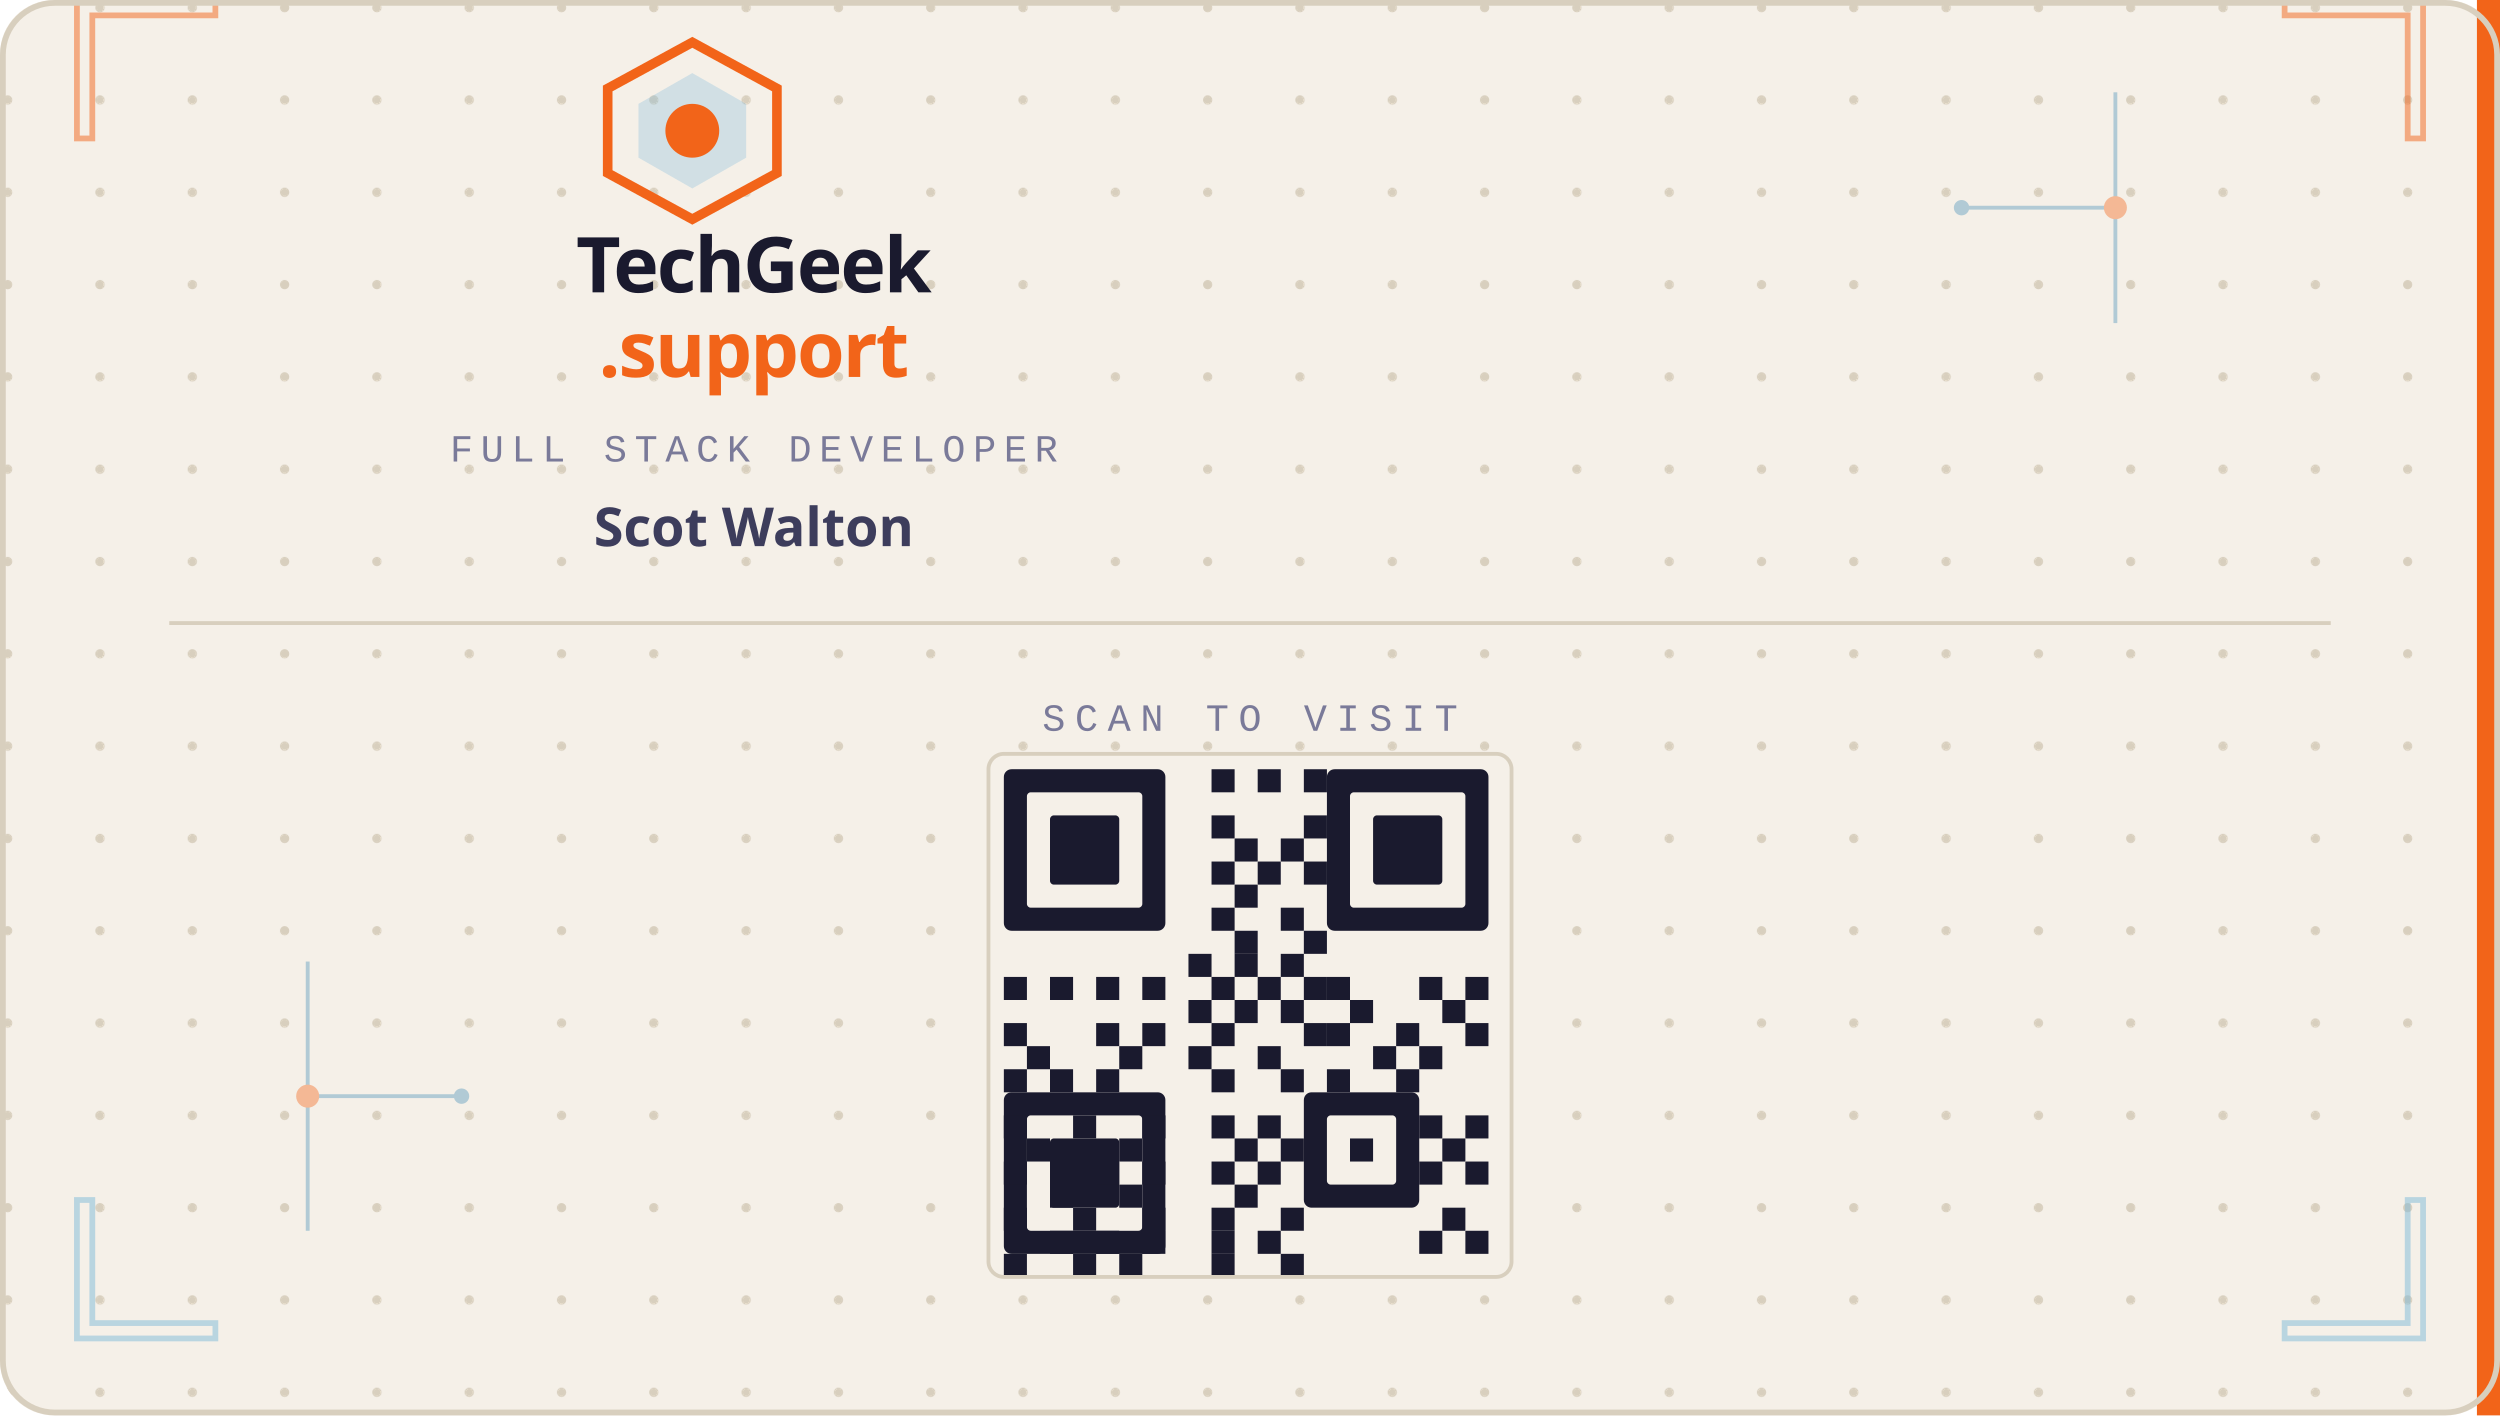
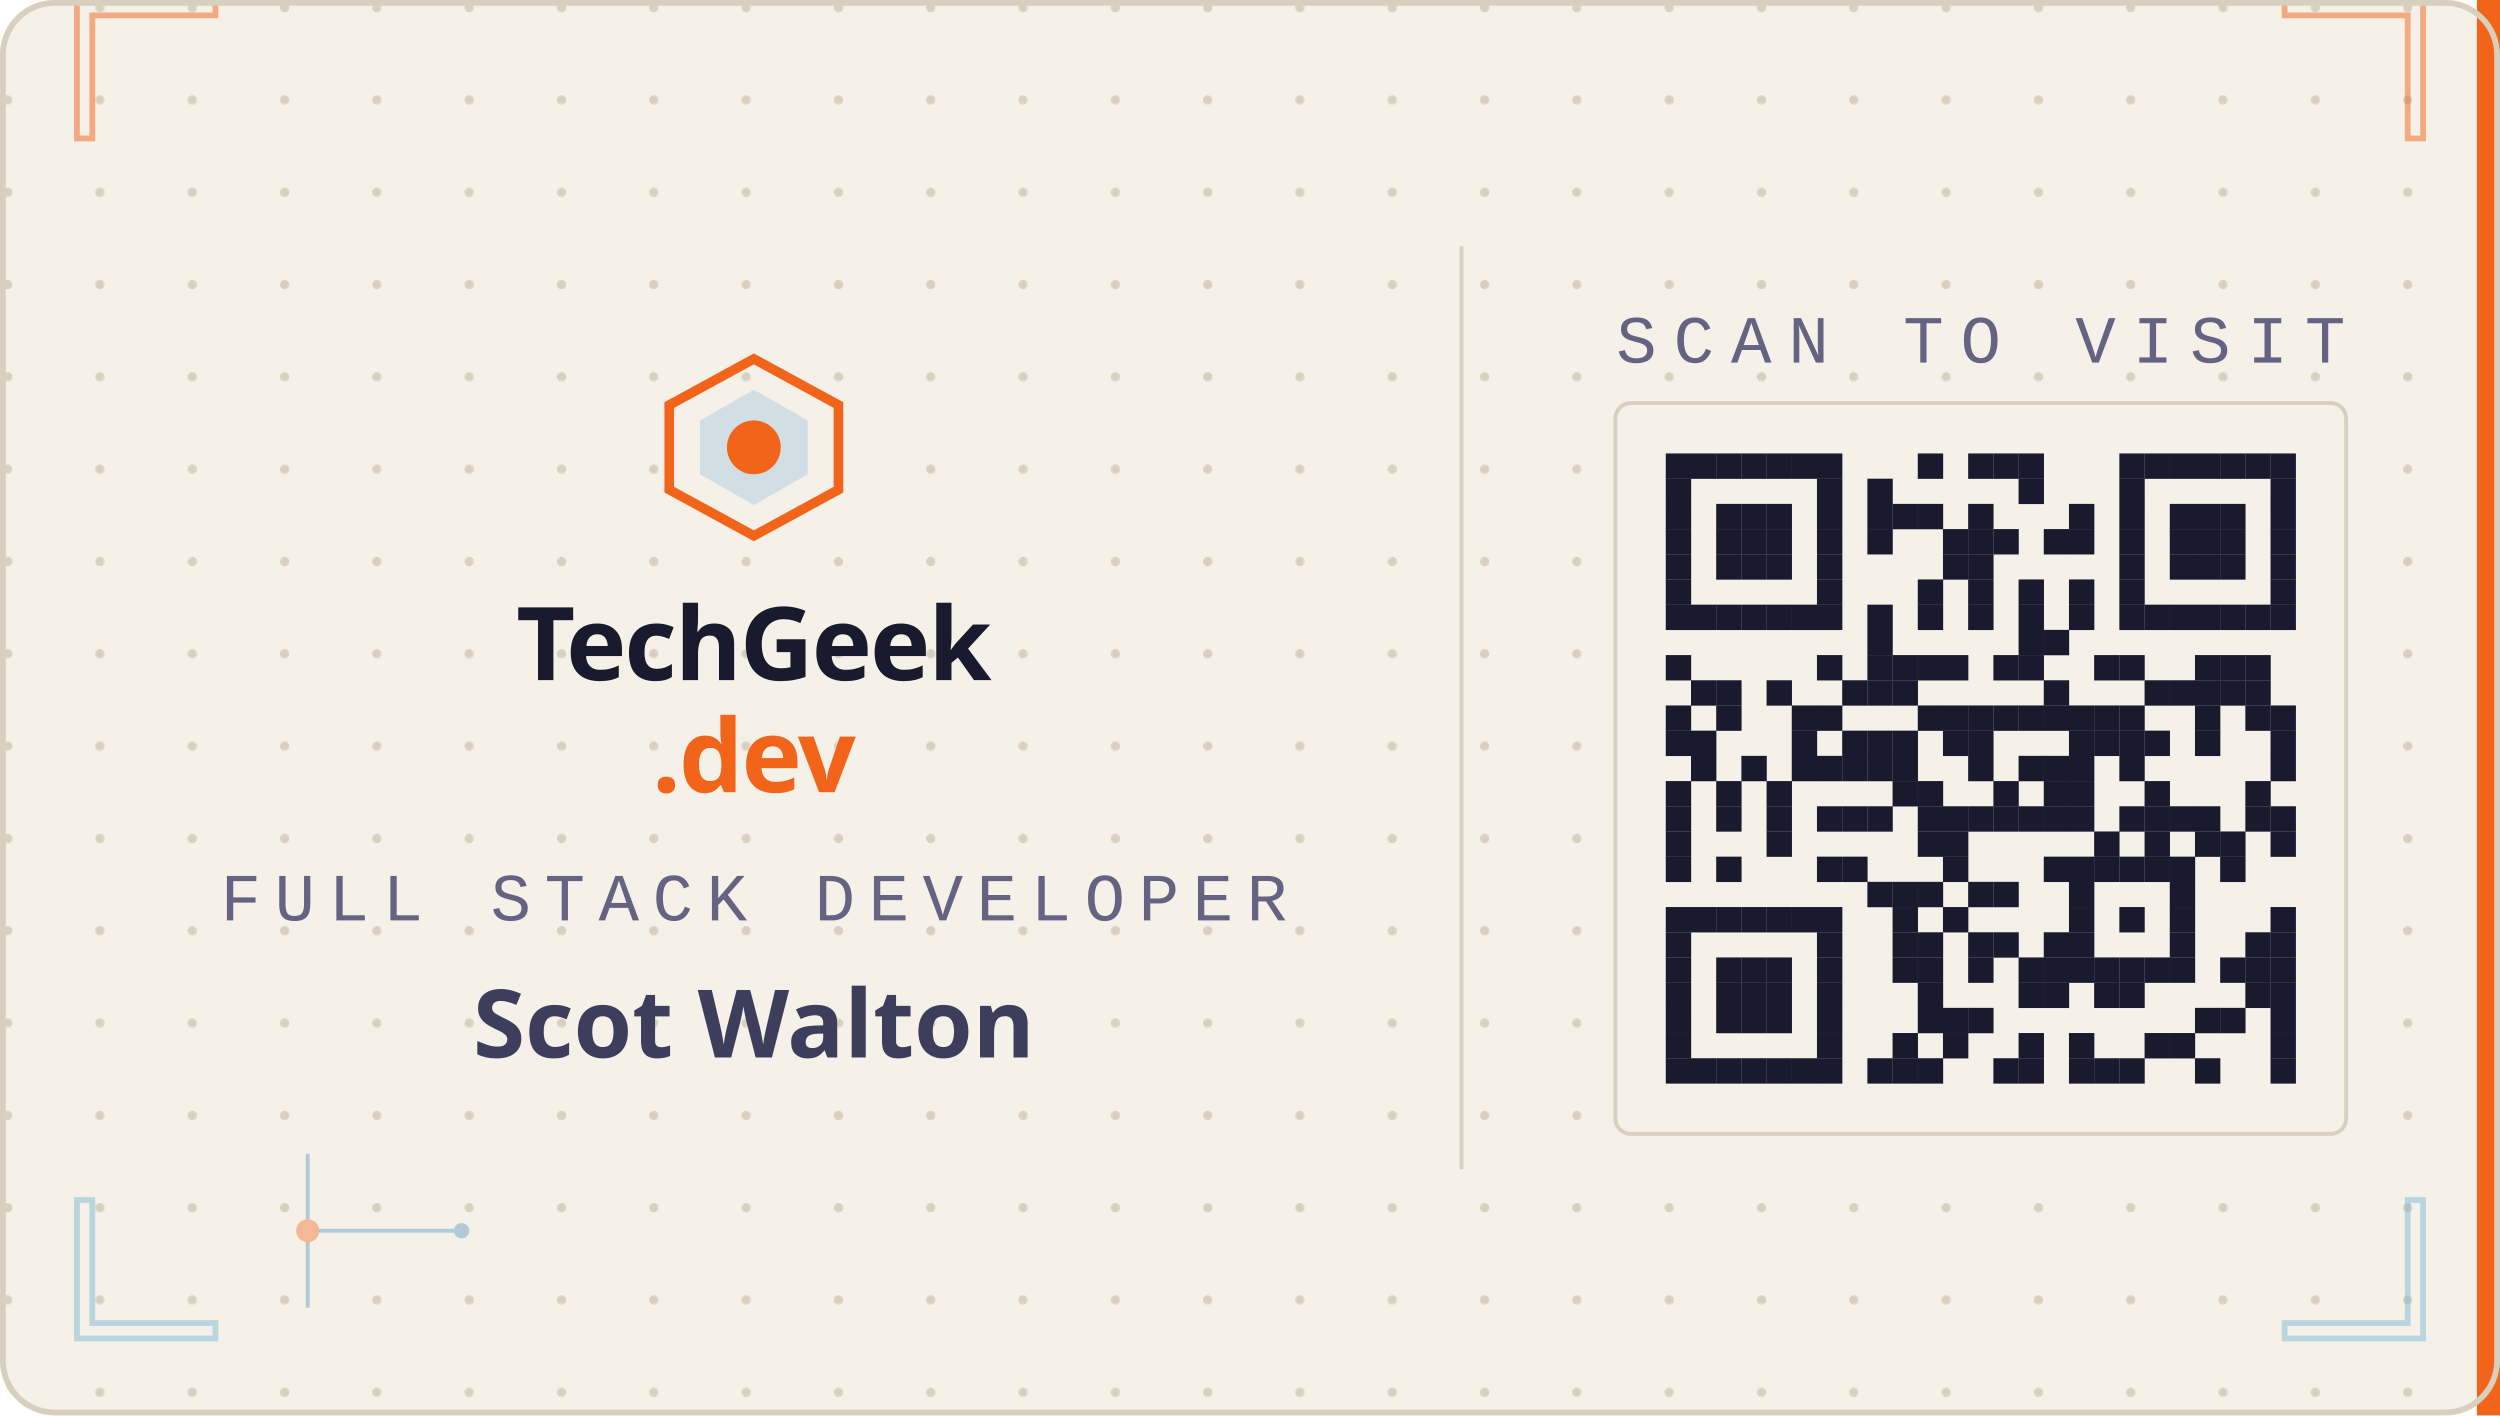
<svg xmlns="http://www.w3.org/2000/svg" width="100%" viewBox="0 0 650 368">
  <defs>
    <pattern id="db" x="0" y="0" width="24" height="24" patternUnits="userSpaceOnUse">
      <circle cx="2" cy="2" r="1.2" fill="#D8CFBE" />
    </pattern>
    <clipPath id="bc">
      <rect x="0" y="0" width="650" height="368" rx="14" />
    </clipPath>
  </defs>
  <rect width="650" height="368" rx="14" fill="#F5F0E8" />
  <rect width="650" height="368" rx="14" fill="url(#db)" clip-path="url(#bc)" />
  <rect x="644" width="6" height="368" fill="#F26419" />
  <polygon points="20,0 56,0 56,4 24,4 24,36 20,36" fill="none" stroke="#F26419" stroke-width="1.5" opacity="0.5" />
  <polygon points="630,0 594,0 594,4 626,4 626,36 630,36" fill="none" stroke="#F26419" stroke-width="1.5" opacity="0.5" />
  <polygon points="20,348 56,348 56,344 24,344 24,312 20,312" fill="none" stroke="#7DB9D8" stroke-width="1.5" opacity="0.5" />
  <polygon points="630,348 594,348 594,344 626,344 626,312 630,312" fill="none" stroke="#7DB9D8" stroke-width="1.5" opacity="0.5" />
-   <g transform="translate(154,8)">
+   <g transform="translate(170,90.31)">
    <polygon points="26,3 48,15 48,37 26,49 4,37 4,15" stroke="#F26419" stroke-width="2.5" fill="none" />
    <polygon points="26,11 40,19 40,33 26,41 12,33 12,19" fill="#7DB9D8" fill-opacity="0.3" />
    <circle cx="26" cy="26" r="7" fill="#F26419" />
  </g>
-   <text x="196" y="76" text-anchor="middle" font-family="'Syne','Arial Black',sans-serif" font-size="20" font-weight="800" letter-spacing="-0.5" fill="#1A1A2E">TechGeek</text>
-   <text x="196" y="98" text-anchor="middle" font-family="'Syne','Arial Black',sans-serif" font-size="20" font-weight="800" letter-spacing="-0.5" fill="#F26419">.support</text>
-   <text x="196" y="120" text-anchor="middle" font-family="'DM Mono','Courier New',monospace" font-size="10" letter-spacing="2" fill="#7A7A99">FULL STACK DEVELOPER</text>
-   <text x="196" y="142" text-anchor="middle" font-family="'Syne','Arial Black',sans-serif" font-size="14" font-weight="800" fill="#3D3D5C">Scot Walton</text>
-   <line x1="44" y1="162" x2="606" y2="162" stroke="#D8CFBE" stroke-width="1" />
+   <text x="196" y="176.83" text-anchor="middle" font-family="'Syne','Arial Black',sans-serif" font-size="26.49" font-weight="800" letter-spacing="-0.5" fill="#1A1A2E">TechGeek</text>
+   <text x="196" y="205.97" text-anchor="middle" font-family="'Syne','Arial Black',sans-serif" font-size="26.49" font-weight="800" letter-spacing="-0.5" fill="#F26419">.dev</text>
+   <text x="196" y="239.31" text-anchor="middle" font-family="'DM Mono','Courier New',monospace" font-size="17.55" letter-spacing="3.51" fill="#646482">FULL STACK DEVELOPER</text>
+   <text x="196" y="274.94" text-anchor="middle" font-family="'Syne','Arial Black',sans-serif" font-size="24.57" font-weight="800" fill="#3D3D5C">Scot Walton</text>
+   <line x1="380" y1="64" x2="380" y2="304" stroke="#D8CFBE" stroke-width="1" />
  <g opacity="0.4">
-     <line x1="550" y1="24" x2="550" y2="84" stroke="#4A91B8" stroke-width="1" />
-     <line x1="510" y1="54" x2="550" y2="54" stroke="#4A91B8" stroke-width="1" />
-     <circle cx="550" cy="54" r="3" fill="#F26419" />
-     <circle cx="510" cy="54" r="2" fill="#4A91B8" />
+     <line x1="80" y1="300" x2="80" y2="340" stroke="#4A91B8" stroke-width="1" />
+     <line x1="80" y1="320" x2="120" y2="320" stroke="#4A91B8" stroke-width="1" />
+     <circle cx="80" cy="320" r="3" fill="#F26419" />
+     <circle cx="120" cy="320" r="2" fill="#4A91B8" />
  </g>
-   <g opacity="0.4">
-     <line x1="80" y1="250" x2="80" y2="320" stroke="#4A91B8" stroke-width="1" />
-     <line x1="80" y1="285" x2="120" y2="285" stroke="#4A91B8" stroke-width="1" />
-     <circle cx="80" cy="285" r="3" fill="#F26419" />
-     <circle cx="120" cy="285" r="2" fill="#4A91B8" />
+   <text x="515" y="94.27" text-anchor="middle" font-family="'DM Mono','Courier New',monospace" font-size="17.55" letter-spacing="4.39" fill="#646482">SCAN TO VISIT</text>
+   <rect x="420" y="104.8" width="190" height="190" rx="4" fill="#F5F0E8" />
+   <g fill="#1A1A2E">
+     <rect x="433.1" y="117.9" width="6.6" height="6.6" />
+     <rect x="439.66" y="117.9" width="6.6" height="6.6" />
+     <rect x="446.21" y="117.9" width="6.6" height="6.6" />
+     <rect x="452.76" y="117.9" width="6.6" height="6.6" />
+     <rect x="459.31" y="117.9" width="6.6" height="6.6" />
+     <rect x="465.86" y="117.9" width="6.6" height="6.6" />
+     <rect x="472.41" y="117.9" width="6.6" height="6.6" />
+     <rect x="498.62" y="117.9" width="6.6" height="6.6" />
+     <rect x="511.72" y="117.9" width="6.6" height="6.6" />
+     <rect x="518.28" y="117.9" width="6.6" height="6.6" />
+     <rect x="524.83" y="117.9" width="6.6" height="6.6" />
+     <rect x="551.03" y="117.9" width="6.6" height="6.6" />
+     <rect x="557.59" y="117.9" width="6.6" height="6.6" />
+     <rect x="564.14" y="117.9" width="6.6" height="6.6" />
+     <rect x="570.69" y="117.9" width="6.6" height="6.6" />
+     <rect x="577.24" y="117.9" width="6.6" height="6.6" />
+     <rect x="583.79" y="117.9" width="6.6" height="6.6" />
+     <rect x="590.34" y="117.9" width="6.6" height="6.6" />
+     <rect x="433.1" y="124.46" width="6.6" height="6.6" />
+     <rect x="472.41" y="124.46" width="6.6" height="6.6" />
+     <rect x="485.52" y="124.46" width="6.6" height="6.6" />
+     <rect x="524.83" y="124.46" width="6.6" height="6.6" />
+     <rect x="551.03" y="124.46" width="6.6" height="6.6" />
+     <rect x="590.34" y="124.46" width="6.6" height="6.6" />
+     <rect x="433.1" y="131.01" width="6.6" height="6.6" />
+     <rect x="446.21" y="131.01" width="6.6" height="6.6" />
+     <rect x="452.76" y="131.01" width="6.6" height="6.6" />
+     <rect x="459.31" y="131.01" width="6.6" height="6.6" />
+     <rect x="472.41" y="131.01" width="6.6" height="6.6" />
+     <rect x="485.52" y="131.01" width="6.6" height="6.6" />
+     <rect x="492.07" y="131.01" width="6.6" height="6.6" />
+     <rect x="498.62" y="131.01" width="6.6" height="6.6" />
+     <rect x="511.72" y="131.01" width="6.6" height="6.6" />
+     <rect x="537.93" y="131.01" width="6.6" height="6.6" />
+     <rect x="551.03" y="131.01" width="6.6" height="6.6" />
+     <rect x="564.14" y="131.01" width="6.6" height="6.6" />
+     <rect x="570.69" y="131.01" width="6.6" height="6.6" />
+     <rect x="577.24" y="131.01" width="6.6" height="6.6" />
+     <rect x="590.34" y="131.01" width="6.6" height="6.6" />
+     <rect x="433.1" y="137.56" width="6.6" height="6.6" />
+     <rect x="446.21" y="137.56" width="6.6" height="6.6" />
+     <rect x="452.76" y="137.56" width="6.6" height="6.6" />
+     <rect x="459.31" y="137.56" width="6.6" height="6.6" />
+     <rect x="472.41" y="137.56" width="6.6" height="6.6" />
+     <rect x="485.52" y="137.56" width="6.6" height="6.6" />
+     <rect x="505.17" y="137.56" width="6.6" height="6.6" />
+     <rect x="511.72" y="137.56" width="6.6" height="6.6" />
+     <rect x="518.28" y="137.56" width="6.6" height="6.6" />
+     <rect x="531.38" y="137.56" width="6.6" height="6.6" />
+     <rect x="537.93" y="137.56" width="6.6" height="6.6" />
+     <rect x="551.03" y="137.56" width="6.6" height="6.6" />
+     <rect x="564.14" y="137.56" width="6.6" height="6.6" />
+     <rect x="570.69" y="137.56" width="6.6" height="6.6" />
+     <rect x="577.24" y="137.56" width="6.6" height="6.6" />
+     <rect x="590.34" y="137.56" width="6.6" height="6.6" />
+     <rect x="433.1" y="144.11" width="6.6" height="6.6" />
+     <rect x="446.21" y="144.11" width="6.6" height="6.6" />
+     <rect x="452.76" y="144.11" width="6.6" height="6.6" />
+     <rect x="459.31" y="144.11" width="6.6" height="6.6" />
+     <rect x="472.41" y="144.11" width="6.6" height="6.6" />
+     <rect x="505.17" y="144.11" width="6.6" height="6.6" />
+     <rect x="511.72" y="144.11" width="6.6" height="6.6" />
+     <rect x="551.03" y="144.11" width="6.6" height="6.6" />
+     <rect x="564.14" y="144.11" width="6.6" height="6.6" />
+     <rect x="570.69" y="144.11" width="6.6" height="6.6" />
+     <rect x="577.24" y="144.11" width="6.6" height="6.6" />
+     <rect x="590.34" y="144.11" width="6.6" height="6.6" />
+     <rect x="433.1" y="150.66" width="6.6" height="6.6" />
+     <rect x="472.41" y="150.66" width="6.6" height="6.6" />
+     <rect x="498.62" y="150.66" width="6.6" height="6.6" />
+     <rect x="511.72" y="150.66" width="6.6" height="6.6" />
+     <rect x="524.83" y="150.66" width="6.6" height="6.6" />
+     <rect x="537.93" y="150.66" width="6.6" height="6.6" />
+     <rect x="551.03" y="150.66" width="6.6" height="6.6" />
+     <rect x="590.34" y="150.66" width="6.6" height="6.6" />
+     <rect x="433.1" y="157.21" width="6.6" height="6.6" />
+     <rect x="439.66" y="157.21" width="6.6" height="6.6" />
+     <rect x="446.21" y="157.21" width="6.6" height="6.6" />
+     <rect x="452.76" y="157.21" width="6.6" height="6.6" />
+     <rect x="459.31" y="157.21" width="6.6" height="6.6" />
+     <rect x="465.86" y="157.21" width="6.6" height="6.6" />
+     <rect x="472.41" y="157.21" width="6.6" height="6.6" />
+     <rect x="485.52" y="157.21" width="6.6" height="6.6" />
+     <rect x="498.62" y="157.21" width="6.6" height="6.6" />
+     <rect x="511.72" y="157.21" width="6.6" height="6.6" />
+     <rect x="524.83" y="157.21" width="6.6" height="6.6" />
+     <rect x="537.93" y="157.21" width="6.6" height="6.6" />
+     <rect x="551.03" y="157.21" width="6.6" height="6.6" />
+     <rect x="557.59" y="157.21" width="6.6" height="6.6" />
+     <rect x="564.14" y="157.21" width="6.6" height="6.6" />
+     <rect x="570.69" y="157.21" width="6.6" height="6.6" />
+     <rect x="577.24" y="157.21" width="6.6" height="6.6" />
+     <rect x="583.79" y="157.21" width="6.6" height="6.6" />
+     <rect x="590.34" y="157.21" width="6.6" height="6.6" />
+     <rect x="485.52" y="163.77" width="6.6" height="6.6" />
+     <rect x="524.83" y="163.77" width="6.6" height="6.6" />
+     <rect x="531.38" y="163.77" width="6.6" height="6.6" />
+     <rect x="433.1" y="170.32" width="6.6" height="6.6" />
+     <rect x="472.41" y="170.32" width="6.6" height="6.6" />
+     <rect x="485.52" y="170.32" width="6.6" height="6.6" />
+     <rect x="492.07" y="170.32" width="6.6" height="6.6" />
+     <rect x="498.62" y="170.32" width="6.6" height="6.6" />
+     <rect x="505.17" y="170.32" width="6.6" height="6.6" />
+     <rect x="518.28" y="170.32" width="6.6" height="6.6" />
+     <rect x="524.83" y="170.32" width="6.6" height="6.6" />
+     <rect x="544.48" y="170.32" width="6.6" height="6.6" />
+     <rect x="551.03" y="170.32" width="6.6" height="6.6" />
+     <rect x="570.69" y="170.32" width="6.6" height="6.6" />
+     <rect x="577.24" y="170.32" width="6.6" height="6.6" />
+     <rect x="583.79" y="170.32" width="6.6" height="6.6" />
+     <rect x="439.66" y="176.87" width="6.6" height="6.6" />
+     <rect x="446.21" y="176.87" width="6.6" height="6.6" />
+     <rect x="459.31" y="176.87" width="6.6" height="6.6" />
+     <rect x="478.97" y="176.87" width="6.6" height="6.6" />
+     <rect x="485.52" y="176.87" width="6.6" height="6.6" />
+     <rect x="492.07" y="176.87" width="6.6" height="6.6" />
+     <rect x="531.38" y="176.87" width="6.6" height="6.6" />
+     <rect x="557.59" y="176.87" width="6.6" height="6.6" />
+     <rect x="564.14" y="176.87" width="6.6" height="6.6" />
+     <rect x="570.69" y="176.87" width="6.6" height="6.6" />
+     <rect x="577.24" y="176.87" width="6.6" height="6.6" />
+     <rect x="583.79" y="176.87" width="6.6" height="6.6" />
+     <rect x="433.1" y="183.42" width="6.6" height="6.6" />
+     <rect x="446.21" y="183.42" width="6.6" height="6.6" />
+     <rect x="465.86" y="183.42" width="6.6" height="6.6" />
+     <rect x="472.41" y="183.42" width="6.6" height="6.6" />
+     <rect x="498.62" y="183.42" width="6.6" height="6.6" />
+     <rect x="505.17" y="183.42" width="6.6" height="6.6" />
+     <rect x="511.72" y="183.42" width="6.6" height="6.6" />
+     <rect x="518.28" y="183.42" width="6.6" height="6.6" />
+     <rect x="524.83" y="183.42" width="6.6" height="6.6" />
+     <rect x="531.38" y="183.42" width="6.6" height="6.6" />
+     <rect x="537.93" y="183.42" width="6.6" height="6.6" />
+     <rect x="544.48" y="183.42" width="6.6" height="6.6" />
+     <rect x="551.03" y="183.42" width="6.6" height="6.6" />
+     <rect x="570.69" y="183.42" width="6.6" height="6.6" />
+     <rect x="583.79" y="183.42" width="6.6" height="6.6" />
+     <rect x="590.34" y="183.42" width="6.6" height="6.6" />
+     <rect x="433.1" y="189.97" width="6.6" height="6.6" />
+     <rect x="439.66" y="189.97" width="6.6" height="6.6" />
+     <rect x="465.86" y="189.97" width="6.6" height="6.6" />
+     <rect x="478.97" y="189.97" width="6.6" height="6.6" />
+     <rect x="485.52" y="189.97" width="6.6" height="6.6" />
+     <rect x="492.07" y="189.97" width="6.6" height="6.6" />
+     <rect x="505.17" y="189.97" width="6.6" height="6.6" />
+     <rect x="511.72" y="189.97" width="6.6" height="6.6" />
+     <rect x="537.93" y="189.97" width="6.6" height="6.6" />
+     <rect x="544.48" y="189.97" width="6.6" height="6.6" />
+     <rect x="551.03" y="189.97" width="6.6" height="6.6" />
+     <rect x="557.59" y="189.97" width="6.6" height="6.6" />
+     <rect x="570.69" y="189.97" width="6.6" height="6.6" />
+     <rect x="590.34" y="189.97" width="6.6" height="6.6" />
+     <rect x="439.66" y="196.52" width="6.6" height="6.6" />
+     <rect x="452.76" y="196.52" width="6.6" height="6.6" />
+     <rect x="465.86" y="196.52" width="6.6" height="6.6" />
+     <rect x="472.41" y="196.52" width="6.6" height="6.6" />
+     <rect x="478.97" y="196.52" width="6.6" height="6.6" />
+     <rect x="485.52" y="196.52" width="6.6" height="6.6" />
+     <rect x="492.07" y="196.52" width="6.6" height="6.6" />
+     <rect x="511.72" y="196.52" width="6.6" height="6.6" />
+     <rect x="524.83" y="196.52" width="6.6" height="6.6" />
+     <rect x="531.38" y="196.52" width="6.6" height="6.6" />
+     <rect x="537.93" y="196.52" width="6.6" height="6.6" />
+     <rect x="551.03" y="196.52" width="6.6" height="6.6" />
+     <rect x="590.34" y="196.52" width="6.6" height="6.6" />
+     <rect x="433.1" y="203.08" width="6.6" height="6.6" />
+     <rect x="446.21" y="203.08" width="6.6" height="6.6" />
+     <rect x="459.31" y="203.08" width="6.6" height="6.6" />
+     <rect x="492.07" y="203.08" width="6.6" height="6.6" />
+     <rect x="498.62" y="203.08" width="6.6" height="6.6" />
+     <rect x="518.28" y="203.08" width="6.6" height="6.6" />
+     <rect x="531.38" y="203.08" width="6.6" height="6.6" />
+     <rect x="537.93" y="203.08" width="6.6" height="6.6" />
+     <rect x="557.59" y="203.08" width="6.6" height="6.6" />
+     <rect x="583.79" y="203.08" width="6.6" height="6.6" />
+     <rect x="433.1" y="209.63" width="6.6" height="6.6" />
+     <rect x="446.21" y="209.63" width="6.6" height="6.6" />
+     <rect x="459.31" y="209.63" width="6.6" height="6.6" />
+     <rect x="472.41" y="209.63" width="6.6" height="6.6" />
+     <rect x="478.97" y="209.63" width="6.6" height="6.6" />
+     <rect x="485.52" y="209.63" width="6.6" height="6.6" />
+     <rect x="498.62" y="209.63" width="6.6" height="6.6" />
+     <rect x="505.17" y="209.63" width="6.6" height="6.6" />
+     <rect x="511.72" y="209.63" width="6.6" height="6.6" />
+     <rect x="518.28" y="209.63" width="6.6" height="6.6" />
+     <rect x="524.83" y="209.63" width="6.6" height="6.6" />
+     <rect x="531.38" y="209.63" width="6.6" height="6.6" />
+     <rect x="537.93" y="209.63" width="6.6" height="6.6" />
+     <rect x="551.03" y="209.63" width="6.6" height="6.6" />
+     <rect x="557.59" y="209.63" width="6.6" height="6.6" />
+     <rect x="564.14" y="209.63" width="6.6" height="6.6" />
+     <rect x="570.69" y="209.63" width="6.6" height="6.6" />
+     <rect x="583.79" y="209.63" width="6.6" height="6.6" />
+     <rect x="590.34" y="209.63" width="6.6" height="6.6" />
+     <rect x="433.1" y="216.18" width="6.6" height="6.6" />
+     <rect x="459.31" y="216.18" width="6.6" height="6.6" />
+     <rect x="498.62" y="216.18" width="6.6" height="6.6" />
+     <rect x="505.17" y="216.18" width="6.6" height="6.6" />
+     <rect x="544.48" y="216.18" width="6.6" height="6.6" />
+     <rect x="557.59" y="216.18" width="6.6" height="6.6" />
+     <rect x="570.69" y="216.18" width="6.6" height="6.6" />
+     <rect x="577.24" y="216.18" width="6.6" height="6.6" />
+     <rect x="590.34" y="216.18" width="6.6" height="6.6" />
+     <rect x="433.1" y="222.73" width="6.6" height="6.6" />
+     <rect x="446.21" y="222.73" width="6.6" height="6.6" />
+     <rect x="472.41" y="222.73" width="6.6" height="6.6" />
+     <rect x="478.97" y="222.73" width="6.6" height="6.6" />
+     <rect x="505.17" y="222.73" width="6.6" height="6.6" />
+     <rect x="531.38" y="222.73" width="6.6" height="6.6" />
+     <rect x="537.93" y="222.73" width="6.6" height="6.6" />
+     <rect x="544.48" y="222.73" width="6.6" height="6.6" />
+     <rect x="551.03" y="222.73" width="6.6" height="6.6" />
+     <rect x="557.59" y="222.73" width="6.6" height="6.6" />
+     <rect x="564.14" y="222.73" width="6.6" height="6.6" />
+     <rect x="577.24" y="222.73" width="6.6" height="6.6" />
+     <rect x="485.52" y="229.28" width="6.6" height="6.6" />
+     <rect x="492.07" y="229.28" width="6.6" height="6.6" />
+     <rect x="498.62" y="229.28" width="6.6" height="6.6" />
+     <rect x="511.72" y="229.28" width="6.6" height="6.6" />
+     <rect x="518.28" y="229.28" width="6.6" height="6.6" />
+     <rect x="537.93" y="229.28" width="6.6" height="6.6" />
+     <rect x="564.14" y="229.28" width="6.6" height="6.6" />
+     <rect x="433.1" y="235.83" width="6.6" height="6.6" />
+     <rect x="439.66" y="235.83" width="6.6" height="6.6" />
+     <rect x="446.21" y="235.83" width="6.6" height="6.6" />
+     <rect x="452.76" y="235.83" width="6.6" height="6.6" />
+     <rect x="459.31" y="235.83" width="6.6" height="6.6" />
+     <rect x="465.86" y="235.83" width="6.6" height="6.6" />
+     <rect x="472.41" y="235.83" width="6.6" height="6.6" />
+     <rect x="492.07" y="235.83" width="6.6" height="6.6" />
+     <rect x="505.17" y="235.83" width="6.6" height="6.6" />
+     <rect x="537.93" y="235.83" width="6.6" height="6.6" />
+     <rect x="551.03" y="235.83" width="6.6" height="6.6" />
+     <rect x="564.14" y="235.83" width="6.6" height="6.6" />
+     <rect x="590.34" y="235.83" width="6.6" height="6.6" />
+     <rect x="433.1" y="242.39" width="6.6" height="6.6" />
+     <rect x="472.41" y="242.39" width="6.6" height="6.6" />
+     <rect x="492.07" y="242.39" width="6.6" height="6.6" />
+     <rect x="498.62" y="242.39" width="6.6" height="6.6" />
+     <rect x="511.72" y="242.39" width="6.6" height="6.6" />
+     <rect x="518.28" y="242.39" width="6.6" height="6.6" />
+     <rect x="531.38" y="242.39" width="6.6" height="6.6" />
+     <rect x="537.93" y="242.39" width="6.6" height="6.6" />
+     <rect x="564.14" y="242.39" width="6.6" height="6.6" />
+     <rect x="583.79" y="242.39" width="6.6" height="6.6" />
+     <rect x="590.34" y="242.39" width="6.6" height="6.6" />
+     <rect x="433.1" y="248.94" width="6.6" height="6.6" />
+     <rect x="446.21" y="248.94" width="6.6" height="6.6" />
+     <rect x="452.76" y="248.94" width="6.6" height="6.6" />
+     <rect x="459.31" y="248.94" width="6.6" height="6.6" />
+     <rect x="472.41" y="248.94" width="6.6" height="6.6" />
+     <rect x="492.07" y="248.94" width="6.6" height="6.6" />
+     <rect x="498.62" y="248.94" width="6.6" height="6.6" />
+     <rect x="511.72" y="248.94" width="6.6" height="6.6" />
+     <rect x="524.83" y="248.94" width="6.6" height="6.6" />
+     <rect x="531.38" y="248.94" width="6.6" height="6.6" />
+     <rect x="537.93" y="248.94" width="6.6" height="6.6" />
+     <rect x="544.48" y="248.94" width="6.6" height="6.6" />
+     <rect x="551.03" y="248.94" width="6.6" height="6.6" />
+     <rect x="557.59" y="248.94" width="6.6" height="6.6" />
+     <rect x="564.14" y="248.94" width="6.6" height="6.6" />
+     <rect x="577.24" y="248.94" width="6.6" height="6.6" />
+     <rect x="583.79" y="248.94" width="6.6" height="6.6" />
+     <rect x="590.34" y="248.94" width="6.6" height="6.6" />
+     <rect x="433.1" y="255.49" width="6.6" height="6.6" />
+     <rect x="446.21" y="255.49" width="6.6" height="6.6" />
+     <rect x="452.76" y="255.49" width="6.6" height="6.6" />
+     <rect x="459.31" y="255.49" width="6.6" height="6.6" />
+     <rect x="472.41" y="255.49" width="6.6" height="6.6" />
+     <rect x="498.62" y="255.49" width="6.6" height="6.6" />
+     <rect x="524.83" y="255.49" width="6.6" height="6.6" />
+     <rect x="531.38" y="255.49" width="6.6" height="6.6" />
+     <rect x="544.48" y="255.49" width="6.6" height="6.6" />
+     <rect x="551.03" y="255.49" width="6.6" height="6.6" />
+     <rect x="583.79" y="255.49" width="6.6" height="6.6" />
+     <rect x="590.34" y="255.49" width="6.6" height="6.6" />
+     <rect x="433.1" y="262.04" width="6.6" height="6.6" />
+     <rect x="446.21" y="262.04" width="6.6" height="6.6" />
+     <rect x="452.76" y="262.04" width="6.6" height="6.6" />
+     <rect x="459.31" y="262.04" width="6.6" height="6.6" />
+     <rect x="472.41" y="262.04" width="6.6" height="6.6" />
+     <rect x="498.62" y="262.04" width="6.6" height="6.6" />
+     <rect x="505.17" y="262.04" width="6.6" height="6.6" />
+     <rect x="511.72" y="262.04" width="6.6" height="6.6" />
+     <rect x="570.69" y="262.04" width="6.6" height="6.6" />
+     <rect x="577.24" y="262.04" width="6.6" height="6.6" />
+     <rect x="590.34" y="262.04" width="6.6" height="6.6" />
+     <rect x="433.1" y="268.59" width="6.6" height="6.6" />
+     <rect x="472.41" y="268.59" width="6.6" height="6.6" />
+     <rect x="492.07" y="268.59" width="6.6" height="6.6" />
+     <rect x="505.17" y="268.59" width="6.6" height="6.6" />
+     <rect x="524.83" y="268.59" width="6.6" height="6.6" />
+     <rect x="537.93" y="268.59" width="6.6" height="6.6" />
+     <rect x="557.59" y="268.59" width="6.6" height="6.6" />
+     <rect x="564.14" y="268.59" width="6.6" height="6.6" />
+     <rect x="590.34" y="268.59" width="6.6" height="6.6" />
+     <rect x="433.1" y="275.14" width="6.6" height="6.6" />
+     <rect x="439.66" y="275.14" width="6.6" height="6.6" />
+     <rect x="446.21" y="275.14" width="6.6" height="6.6" />
+     <rect x="452.76" y="275.14" width="6.6" height="6.6" />
+     <rect x="459.31" y="275.14" width="6.6" height="6.6" />
+     <rect x="465.86" y="275.14" width="6.6" height="6.6" />
+     <rect x="472.41" y="275.14" width="6.6" height="6.6" />
+     <rect x="485.52" y="275.14" width="6.6" height="6.6" />
+     <rect x="492.07" y="275.14" width="6.6" height="6.6" />
+     <rect x="498.62" y="275.14" width="6.6" height="6.6" />
+     <rect x="518.28" y="275.14" width="6.6" height="6.6" />
+     <rect x="524.83" y="275.14" width="6.6" height="6.6" />
+     <rect x="537.93" y="275.14" width="6.6" height="6.6" />
+     <rect x="544.48" y="275.14" width="6.6" height="6.6" />
+     <rect x="551.03" y="275.14" width="6.6" height="6.6" />
+     <rect x="570.69" y="275.14" width="6.6" height="6.6" />
+     <rect x="590.34" y="275.14" width="6.6" height="6.6" />
  </g>
-   <text x="325" y="190" text-anchor="middle" font-family="'DM Mono','Courier New',monospace" font-size="10" letter-spacing="2.5" fill="#7A7A99">SCAN TO VISIT</text>
-   <rect x="257" y="196" width="136" height="136" rx="4" fill="#F5F0E8" />
-   <g fill="#1A1A2E">
-     <rect x="261" y="200" width="42" height="42" rx="2" />
-     <rect x="267" y="206" width="30" height="30" fill="#F5F0E8" rx="1" />
-     <rect x="273" y="212" width="18" height="18" rx="1" />
-     <rect x="345" y="200" width="42" height="42" rx="2" />
-     <rect x="351" y="206" width="30" height="30" fill="#F5F0E8" rx="1" />
-     <rect x="357" y="212" width="18" height="18" rx="1" />
-     <rect x="261" y="284" width="42" height="42" rx="2" />
-     <rect x="267" y="290" width="30" height="30" fill="#F5F0E8" rx="1" />
-     <rect x="273" y="296" width="18" height="18" rx="1" />
-     <rect x="309" y="248" width="6" height="6" />
-     <rect x="321" y="248" width="6" height="6" />
-     <rect x="333" y="248" width="6" height="6" />
-     <rect x="309" y="260" width="6" height="6" />
-     <rect x="309" y="272" width="6" height="6" />
-     <rect x="339" y="284" width="30" height="30" rx="2" />
-     <rect x="345" y="290" width="18" height="18" fill="#F5F0E8" rx="1" />
-     <rect x="351" y="296" width="6" height="6" />
-     <rect x="315" y="200" width="6" height="6" />
-     <rect x="327" y="200" width="6" height="6" />
-     <rect x="339" y="200" width="6" height="6" />
-     <rect x="315" y="212" width="6" height="6" />
-     <rect x="339" y="212" width="6" height="6" />
-     <rect x="321" y="218" width="6" height="6" />
-     <rect x="333" y="218" width="6" height="6" />
-     <rect x="315" y="224" width="6" height="6" />
-     <rect x="327" y="224" width="6" height="6" />
-     <rect x="339" y="224" width="6" height="6" />
-     <rect x="321" y="230" width="6" height="6" />
-     <rect x="315" y="236" width="6" height="6" />
-     <rect x="333" y="236" width="6" height="6" />
-     <rect x="321" y="242" width="6" height="6" />
-     <rect x="339" y="242" width="6" height="6" />
-     <rect x="315" y="254" width="6" height="6" />
-     <rect x="327" y="254" width="6" height="6" />
-     <rect x="339" y="254" width="6" height="6" />
-     <rect x="321" y="260" width="6" height="6" />
-     <rect x="333" y="260" width="6" height="6" />
-     <rect x="315" y="266" width="6" height="6" />
-     <rect x="339" y="266" width="6" height="6" />
-     <rect x="327" y="272" width="6" height="6" />
-     <rect x="315" y="278" width="6" height="6" />
-     <rect x="333" y="278" width="6" height="6" />
-     <rect x="261" y="254" width="6" height="6" />
-     <rect x="273" y="254" width="6" height="6" />
-     <rect x="285" y="254" width="6" height="6" />
-     <rect x="297" y="254" width="6" height="6" />
-     <rect x="261" y="266" width="6" height="6" />
-     <rect x="285" y="266" width="6" height="6" />
-     <rect x="297" y="266" width="6" height="6" />
-     <rect x="267" y="272" width="6" height="6" />
-     <rect x="291" y="272" width="6" height="6" />
-     <rect x="261" y="278" width="6" height="6" />
-     <rect x="273" y="278" width="6" height="6" />
-     <rect x="285" y="278" width="6" height="6" />
-     <rect x="345" y="254" width="6" height="6" />
-     <rect x="369" y="254" width="6" height="6" />
-     <rect x="381" y="254" width="6" height="6" />
-     <rect x="351" y="260" width="6" height="6" />
-     <rect x="375" y="260" width="6" height="6" />
-     <rect x="345" y="266" width="6" height="6" />
-     <rect x="363" y="266" width="6" height="6" />
-     <rect x="381" y="266" width="6" height="6" />
-     <rect x="357" y="272" width="6" height="6" />
-     <rect x="369" y="272" width="6" height="6" />
-     <rect x="345" y="278" width="6" height="6" />
-     <rect x="363" y="278" width="6" height="6" />
-     <rect x="261" y="290" width="6" height="6" />
-     <rect x="279" y="290" width="6" height="6" />
-     <rect x="297" y="290" width="6" height="6" />
-     <rect x="315" y="290" width="6" height="6" />
-     <rect x="327" y="290" width="6" height="6" />
-     <rect x="267" y="296" width="6" height="6" />
-     <rect x="291" y="296" width="6" height="6" />
-     <rect x="321" y="296" width="6" height="6" />
-     <rect x="333" y="296" width="6" height="6" />
-     <rect x="261" y="302" width="6" height="6" />
-     <rect x="285" y="302" width="6" height="6" />
-     <rect x="297" y="302" width="6" height="6" />
-     <rect x="315" y="302" width="6" height="6" />
-     <rect x="327" y="302" width="6" height="6" />
-     <rect x="273" y="308" width="6" height="6" />
-     <rect x="291" y="308" width="6" height="6" />
-     <rect x="321" y="308" width="6" height="6" />
-     <rect x="261" y="314" width="6" height="6" />
-     <rect x="279" y="314" width="6" height="6" />
-     <rect x="297" y="314" width="6" height="6" />
-     <rect x="315" y="314" width="6" height="6" />
-     <rect x="333" y="314" width="6" height="6" />
-     <rect x="369" y="290" width="6" height="6" />
-     <rect x="381" y="290" width="6" height="6" />
-     <rect x="375" y="296" width="6" height="6" />
-     <rect x="369" y="302" width="6" height="6" />
-     <rect x="381" y="302" width="6" height="6" />
-     <rect x="375" y="314" width="6" height="6" />
-     <rect x="369" y="320" width="6" height="6" />
-     <rect x="381" y="320" width="6" height="6" />
-     <rect x="315" y="320" width="6" height="6" />
-     <rect x="327" y="320" width="6" height="6" />
-     <rect x="333" y="326" width="6" height="6" />
-     <rect x="315" y="326" width="6" height="6" />
-     <rect x="273" y="320" width="6" height="6" />
-     <rect x="285" y="320" width="6" height="6" />
-     <rect x="297" y="320" width="6" height="6" />
-     <rect x="261" y="326" width="6" height="6" />
-     <rect x="279" y="326" width="6" height="6" />
-     <rect x="291" y="326" width="6" height="6" />
-   </g>
-   <rect x="257" y="196" width="136" height="136" rx="4" fill="none" stroke="#D8CFBE" stroke-width="1" />
+   <rect x="420" y="104.8" width="190" height="190" rx="4" fill="none" stroke="#D8CFBE" stroke-width="1" />
  <rect x="0.75" y="0.75" width="648.5" height="366.5" rx="13.5" fill="none" stroke="#D8CFBE" stroke-width="1.5" />
</svg>
